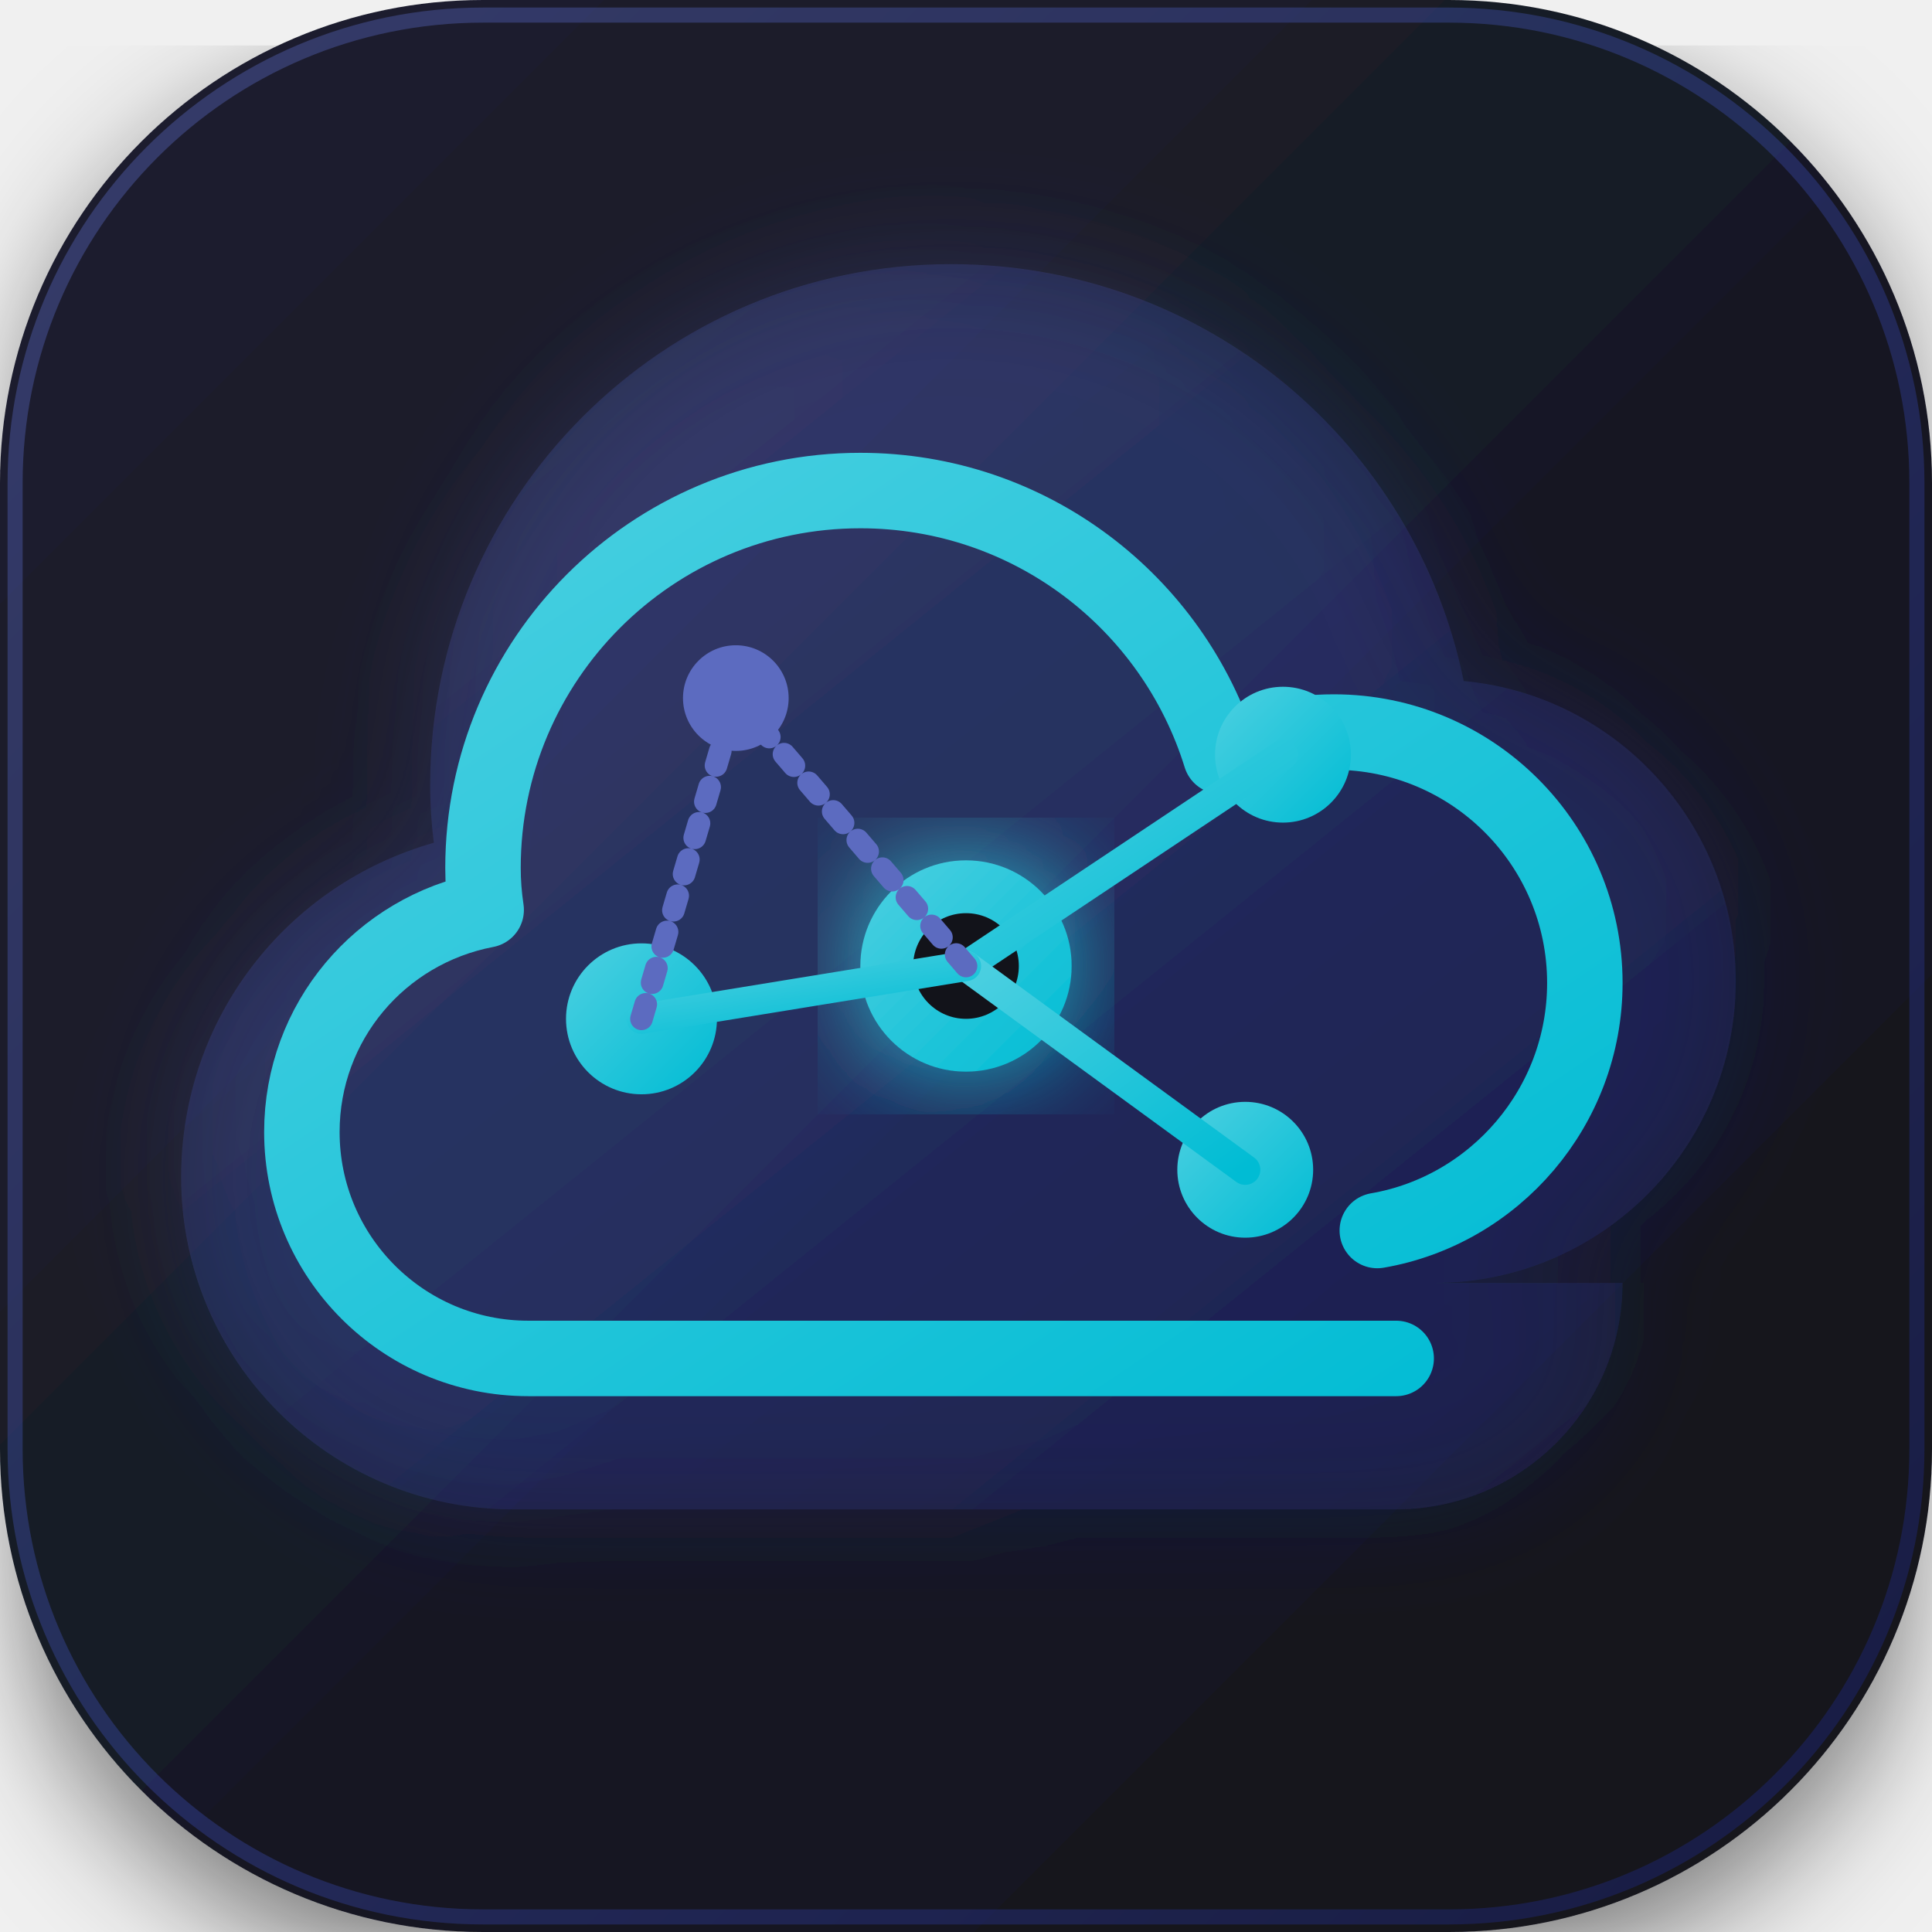
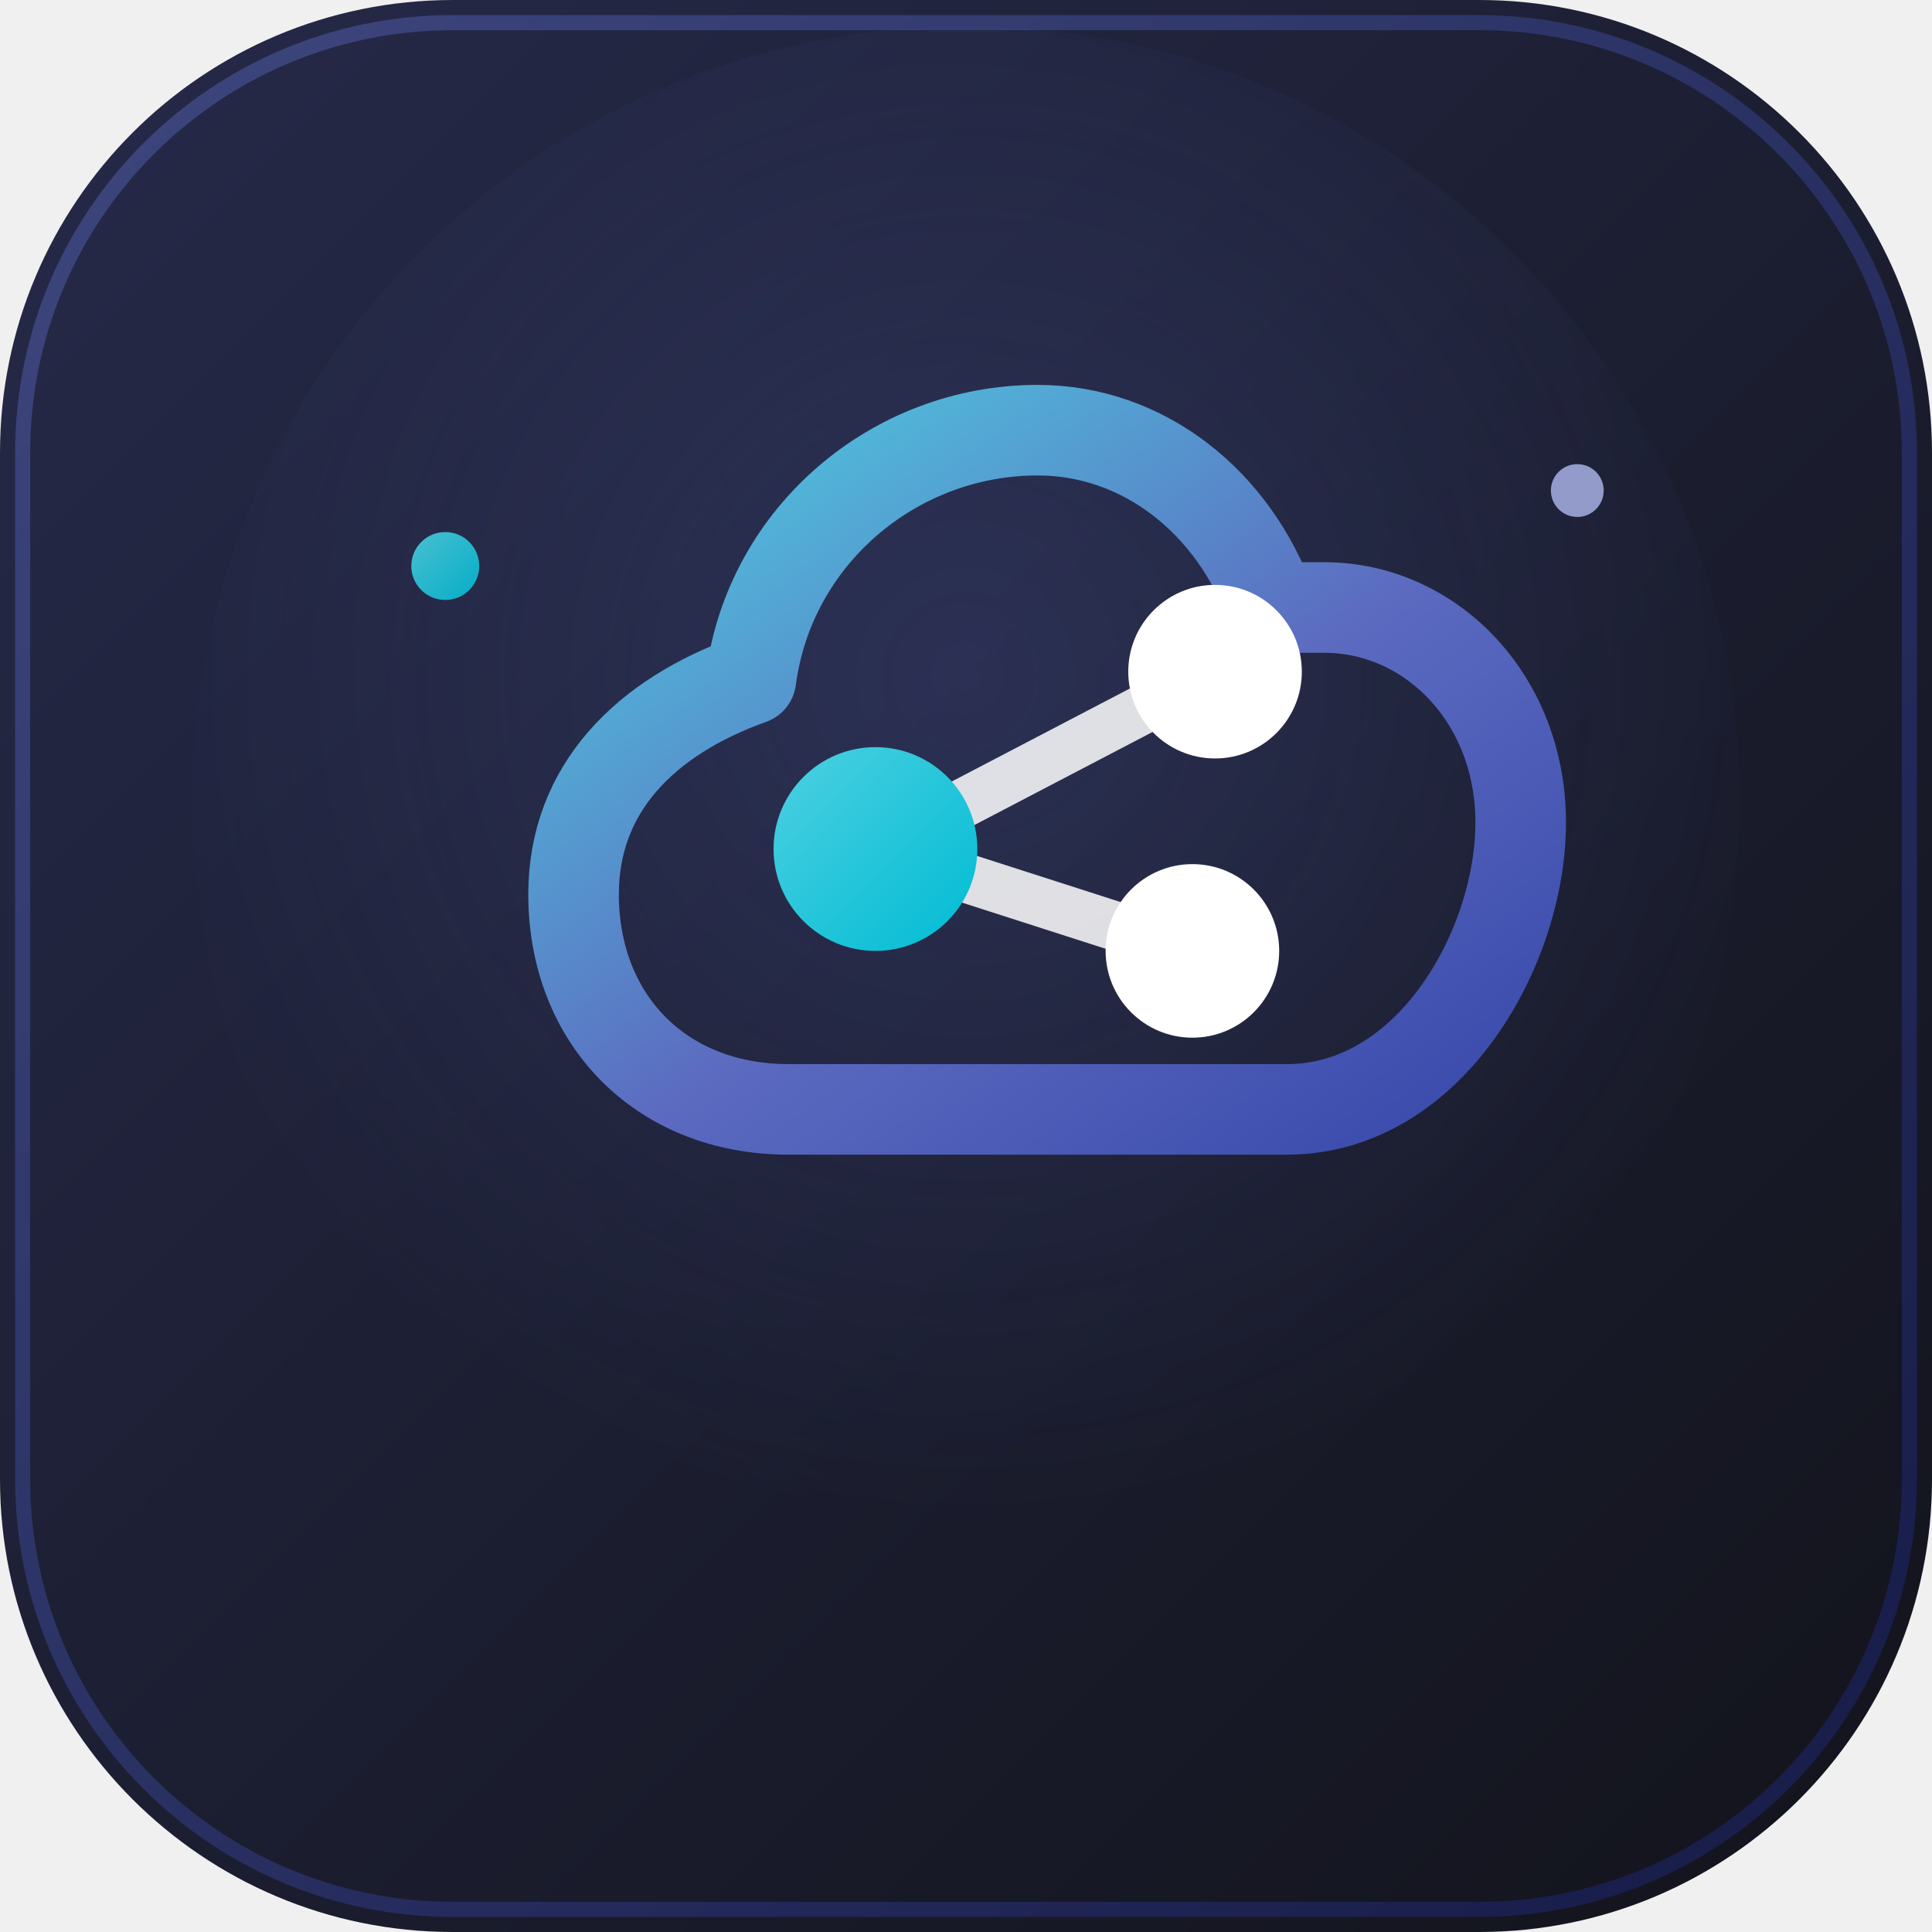
<svg xmlns="http://www.w3.org/2000/svg" viewBox="0 0 512 512" width="100%" height="100%">
  <defs>
    <linearGradient id="bgGrad" x1="0%" y1="0%" x2="100%" y2="100%">
-       <stop offset="0%" stop-color="#1E2030" />
+       <stop offset="0%" stop-color="#262A4A" />
      <stop offset="100%" stop-color="#12131A" />
    </linearGradient>
-     <linearGradient id="primaryGrad" x1="0%" y1="0%" x2="100%" y2="100%">
-       <stop offset="0%" stop-color="#5C6BC0" />
-       <stop offset="50%" stop-color="#3949AB" />
-       <stop offset="100%" stop-color="#1A237E" />
+     <linearGradient id="cloudGrad" x1="0%" y1="0%" x2="100%" y2="100%">
+       <stop offset="0%" stop-color="#4DD0E1" />
+       <stop offset="55%" stop-color="#5C6BC0" />
+       <stop offset="100%" stop-color="#3949AB" />
    </linearGradient>
    <linearGradient id="accentGrad" x1="0%" y1="0%" x2="100%" y2="100%">
      <stop offset="0%" stop-color="#4DD0E1" />
      <stop offset="100%" stop-color="#00BCD4" />
    </linearGradient>
-     <filter id="glow" x="-20%" y="-20%" width="140%" height="140%">
-       <feGaussianBlur stdDeviation="16" result="blur" />
-       <feComposite in="SourceGraphic" in2="blur" operator="over" />
-     </filter>
-     <filter id="shadow" x="-10%" y="-10%" width="120%" height="120%">
-       <feDropShadow dx="0" dy="12" stdDeviation="16" flood-color="#000000" flood-opacity="0.5" />
-     </filter>
+     <linearGradient id="borderGrad" x1="0%" y1="0%" x2="100%" y2="100%">
+       <stop offset="0%" stop-color="#5C6BC0" />
+       <stop offset="100%" stop-color="#1A237E" />
+     </linearGradient>
+     <radialGradient id="glowGrad" cx="50%" cy="42%" r="55%">
+       <stop offset="0%" stop-color="#5C6BC0" stop-opacity="0.22" />
+       <stop offset="100%" stop-color="#5C6BC0" stop-opacity="0" />
+     </radialGradient>
  </defs>
-   <rect width="512" height="512" rx="128" fill="url(#bgGrad)" filter="url(#shadow)" />
-   <rect width="504" height="504" x="4" y="4" rx="124" fill="none" stroke="url(#primaryGrad)" stroke-width="4" stroke-opacity="0.4" />
-   <g filter="url(#glow)">
-     <path d="M380 340 C424.18 340 460 304.18 460 260 C460 218.42 428.32 184.23 387.89 180.48 C375.14 117.82 319.78 70 252 70 C175.79 70 114 131.79 114 208 C114 213.2 114.33 218.32 114.97 223.34 C76.01 234.39 48 269.83 48 312 C48 360.6 87.4 400 136 400 L370 400 C403.14 400 430 373.14 430 340 Z" fill="url(#primaryGrad)" opacity="0.25" />
+   <rect width="512" height="512" rx="120" fill="url(#bgGrad)" />
+   <rect x="6" y="6" width="500" height="500" rx="114" fill="none" stroke="url(#borderGrad)" stroke-width="4" stroke-opacity="0.45" />
+   <circle cx="256" cy="212" r="205" fill="url(#glowGrad)" />
+   <path d="M209 294            C175 294 152 270 152 237            C152 209 171 190 199 180            C204 142 237 114 275 114            C303 114 327 133 337 161            C341 161 346 161 351 161            C379 161 403 185 403 218            C403 251 379 294 341 294            L209 294" fill="none" stroke="url(#cloudGrad)" stroke-width="24" stroke-linecap="round" stroke-linejoin="round" />
+   <g stroke="#FFFFFF" stroke-opacity="0.85" stroke-width="13" stroke-linecap="round">
+     <line x1="232" y1="225" x2="322" y2="178" />
+     <line x1="232" y1="225" x2="316" y2="252" />
  </g>
-   <path d="M370 360 L140 360 C106.86 360 80 333.14 80 300 C80 270.82 100.77 246.49 128.84 241.13 C128.29 237.47 128 233.77 128 230 C128 174.77 172.77 130 228 130 C272.93 130 310.87 159.58 323.51 200.41 C332.68 196.34 342.82 194 353.5 194 C390.23 194 420 223.77 420 260.5 C420 293.42 396.06 320.75 365 326.1" fill="none" stroke="url(#accentGrad)" stroke-width="20" stroke-linecap="round" stroke-linejoin="round" />
-   <circle cx="256" cy="256" r="28" fill="url(#accentGrad)" filter="url(#glow)" />
-   <circle cx="256" cy="256" r="14" fill="#12131A" />
-   <circle cx="340" cy="200" r="18" fill="url(#accentGrad)" />
-   <line x1="256" y1="256" x2="340" y2="200" stroke="url(#accentGrad)" stroke-width="8" stroke-linecap="round" />
-   <circle cx="330" cy="310" r="18" fill="url(#accentGrad)" />
-   <line x1="256" y1="256" x2="330" y2="310" stroke="url(#accentGrad)" stroke-width="8" stroke-linecap="round" />
-   <circle cx="170" cy="270" r="20" fill="url(#accentGrad)" />
-   <line x1="256" y1="256" x2="170" y2="270" stroke="url(#accentGrad)" stroke-width="8" stroke-linecap="round" />
-   <circle cx="195" cy="185" r="14" fill="#5C6BC0" />
-   <line x1="170" y1="270" x2="195" y2="185" stroke="#5C6BC0" stroke-width="6" stroke-linecap="round" stroke-dasharray="4 6" />
-   <line x1="256" y1="256" x2="195" y2="185" stroke="#5C6BC0" stroke-width="6" stroke-linecap="round" stroke-dasharray="4 6" />
+   <circle cx="232" cy="225" r="27" fill="url(#accentGrad)" />
+   <circle cx="322" cy="178" r="23" fill="#FFFFFF" />
+   <circle cx="316" cy="252" r="23" fill="#FFFFFF" />
+   <circle cx="118" cy="150" r="9" fill="url(#accentGrad)" opacity="0.9" />
+   <circle cx="418" cy="130" r="7" fill="#9FA8DA" opacity="0.9" />
</svg>
